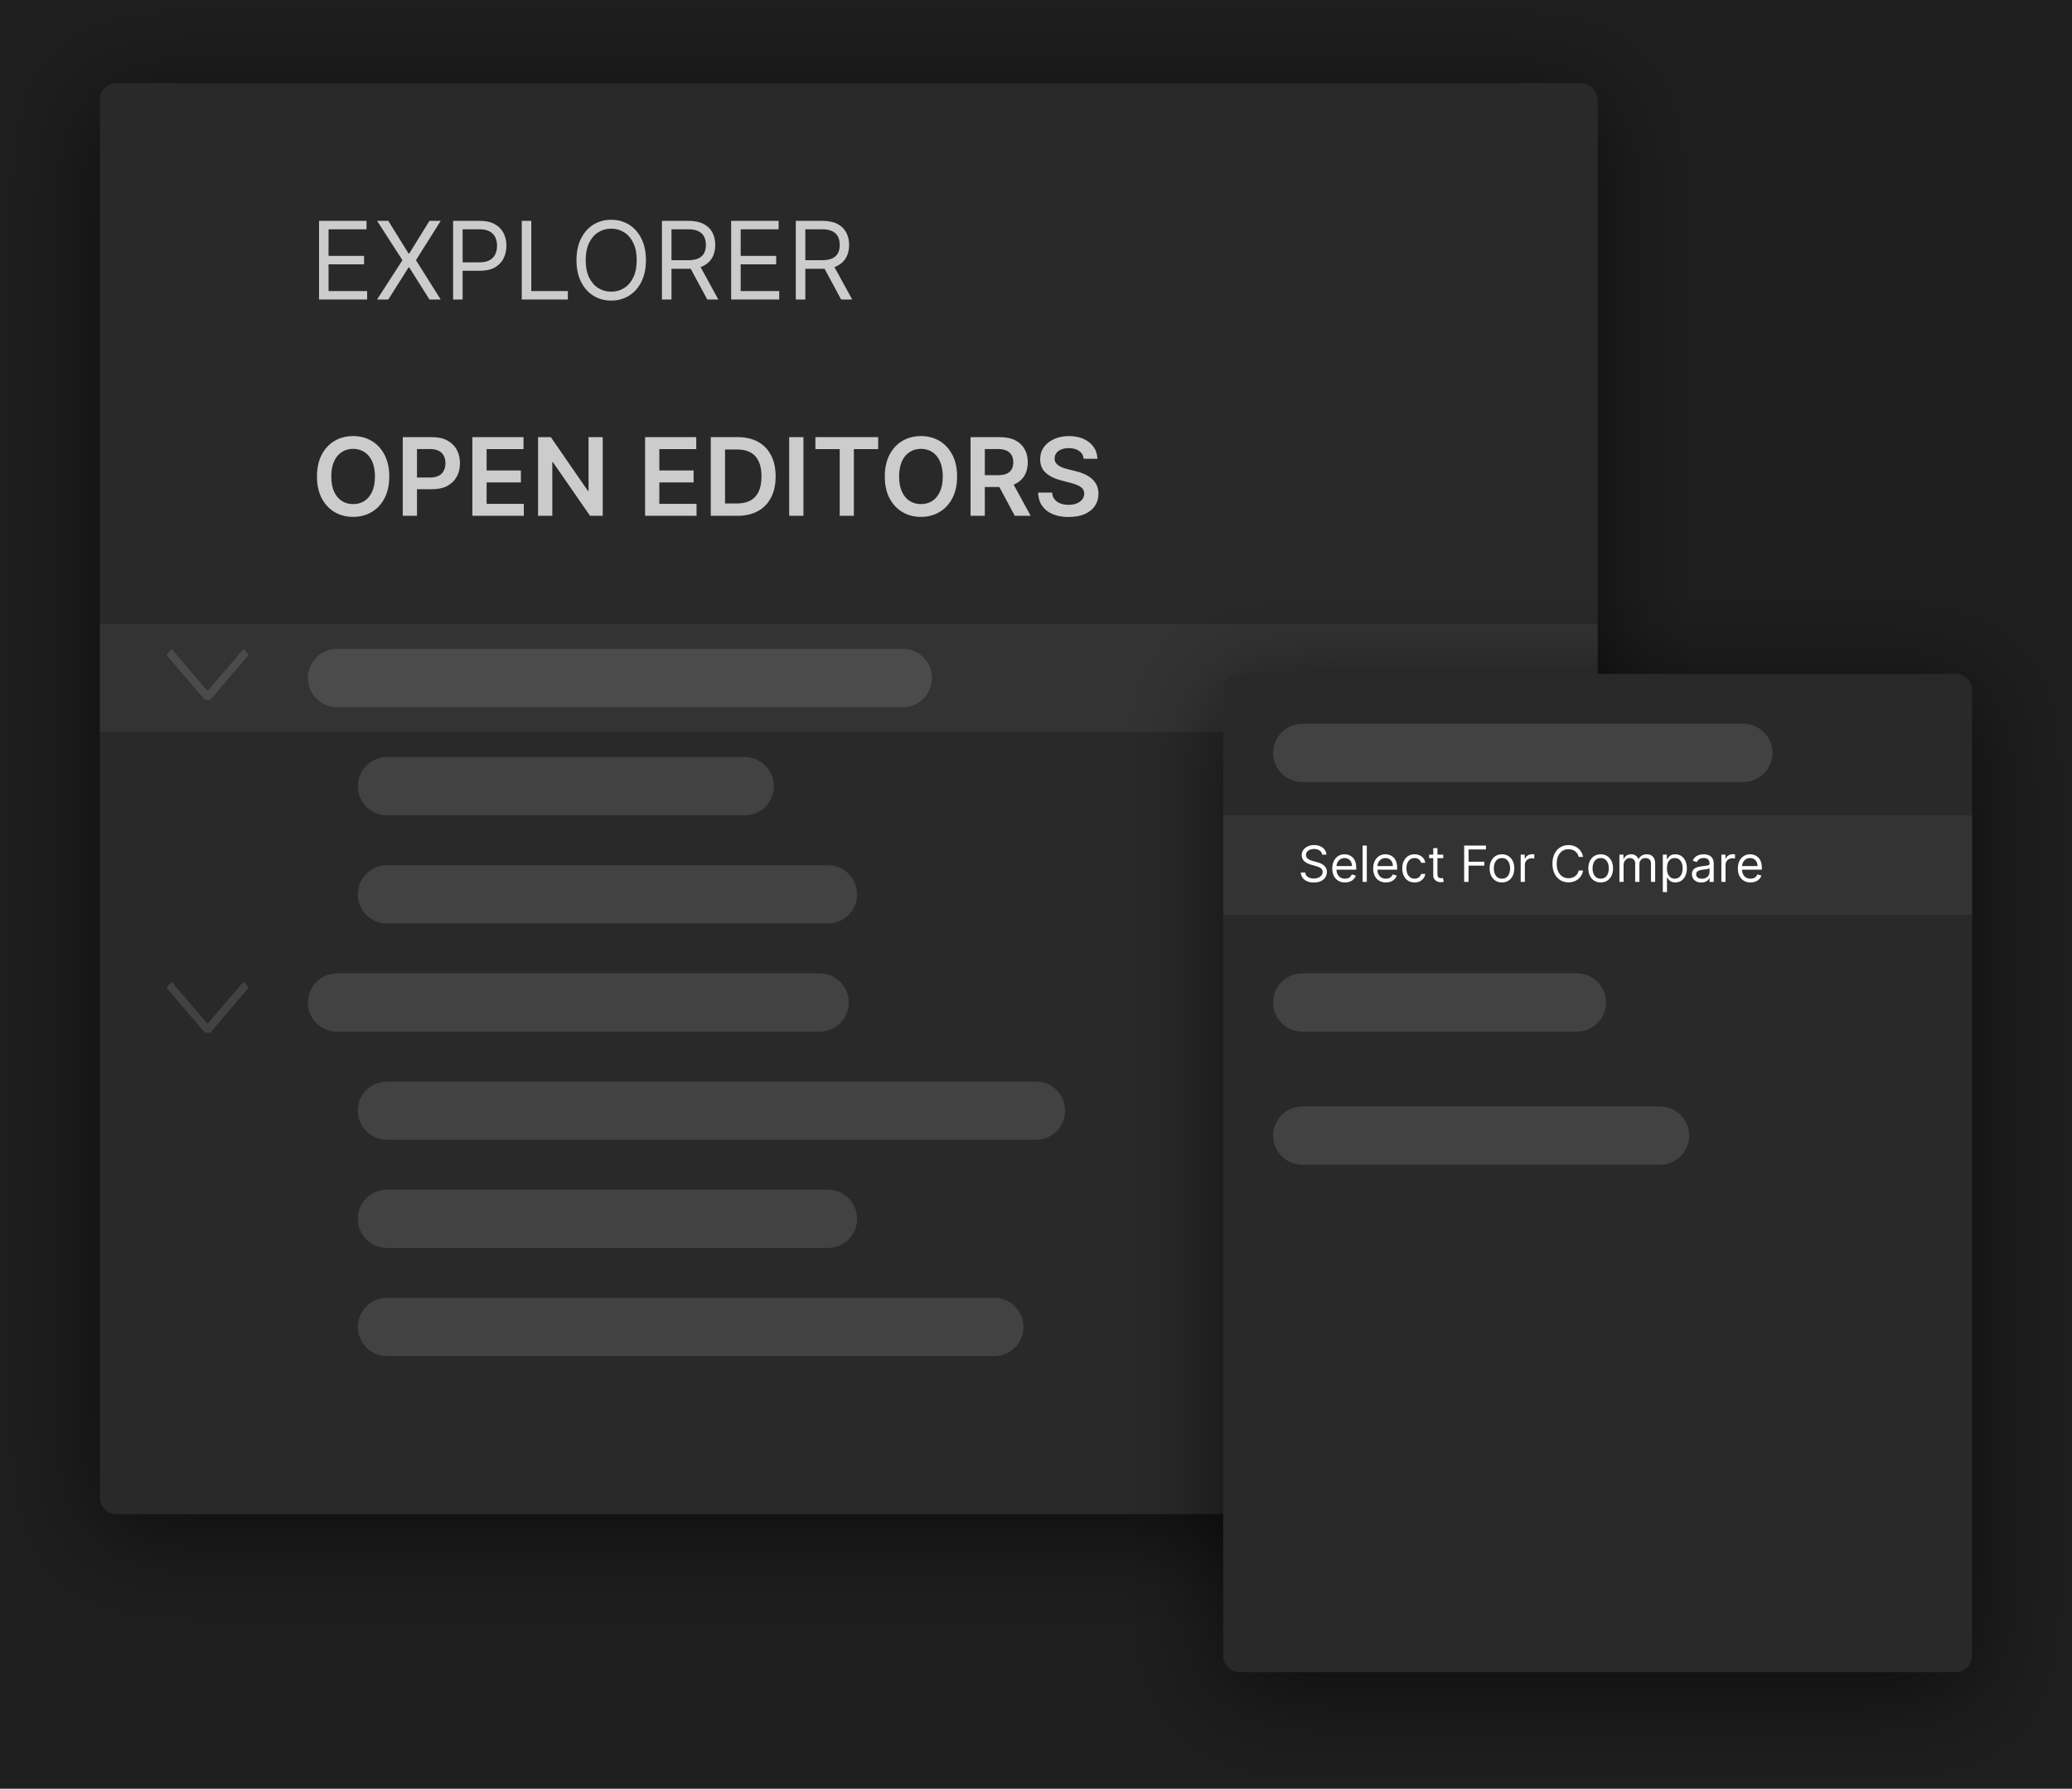
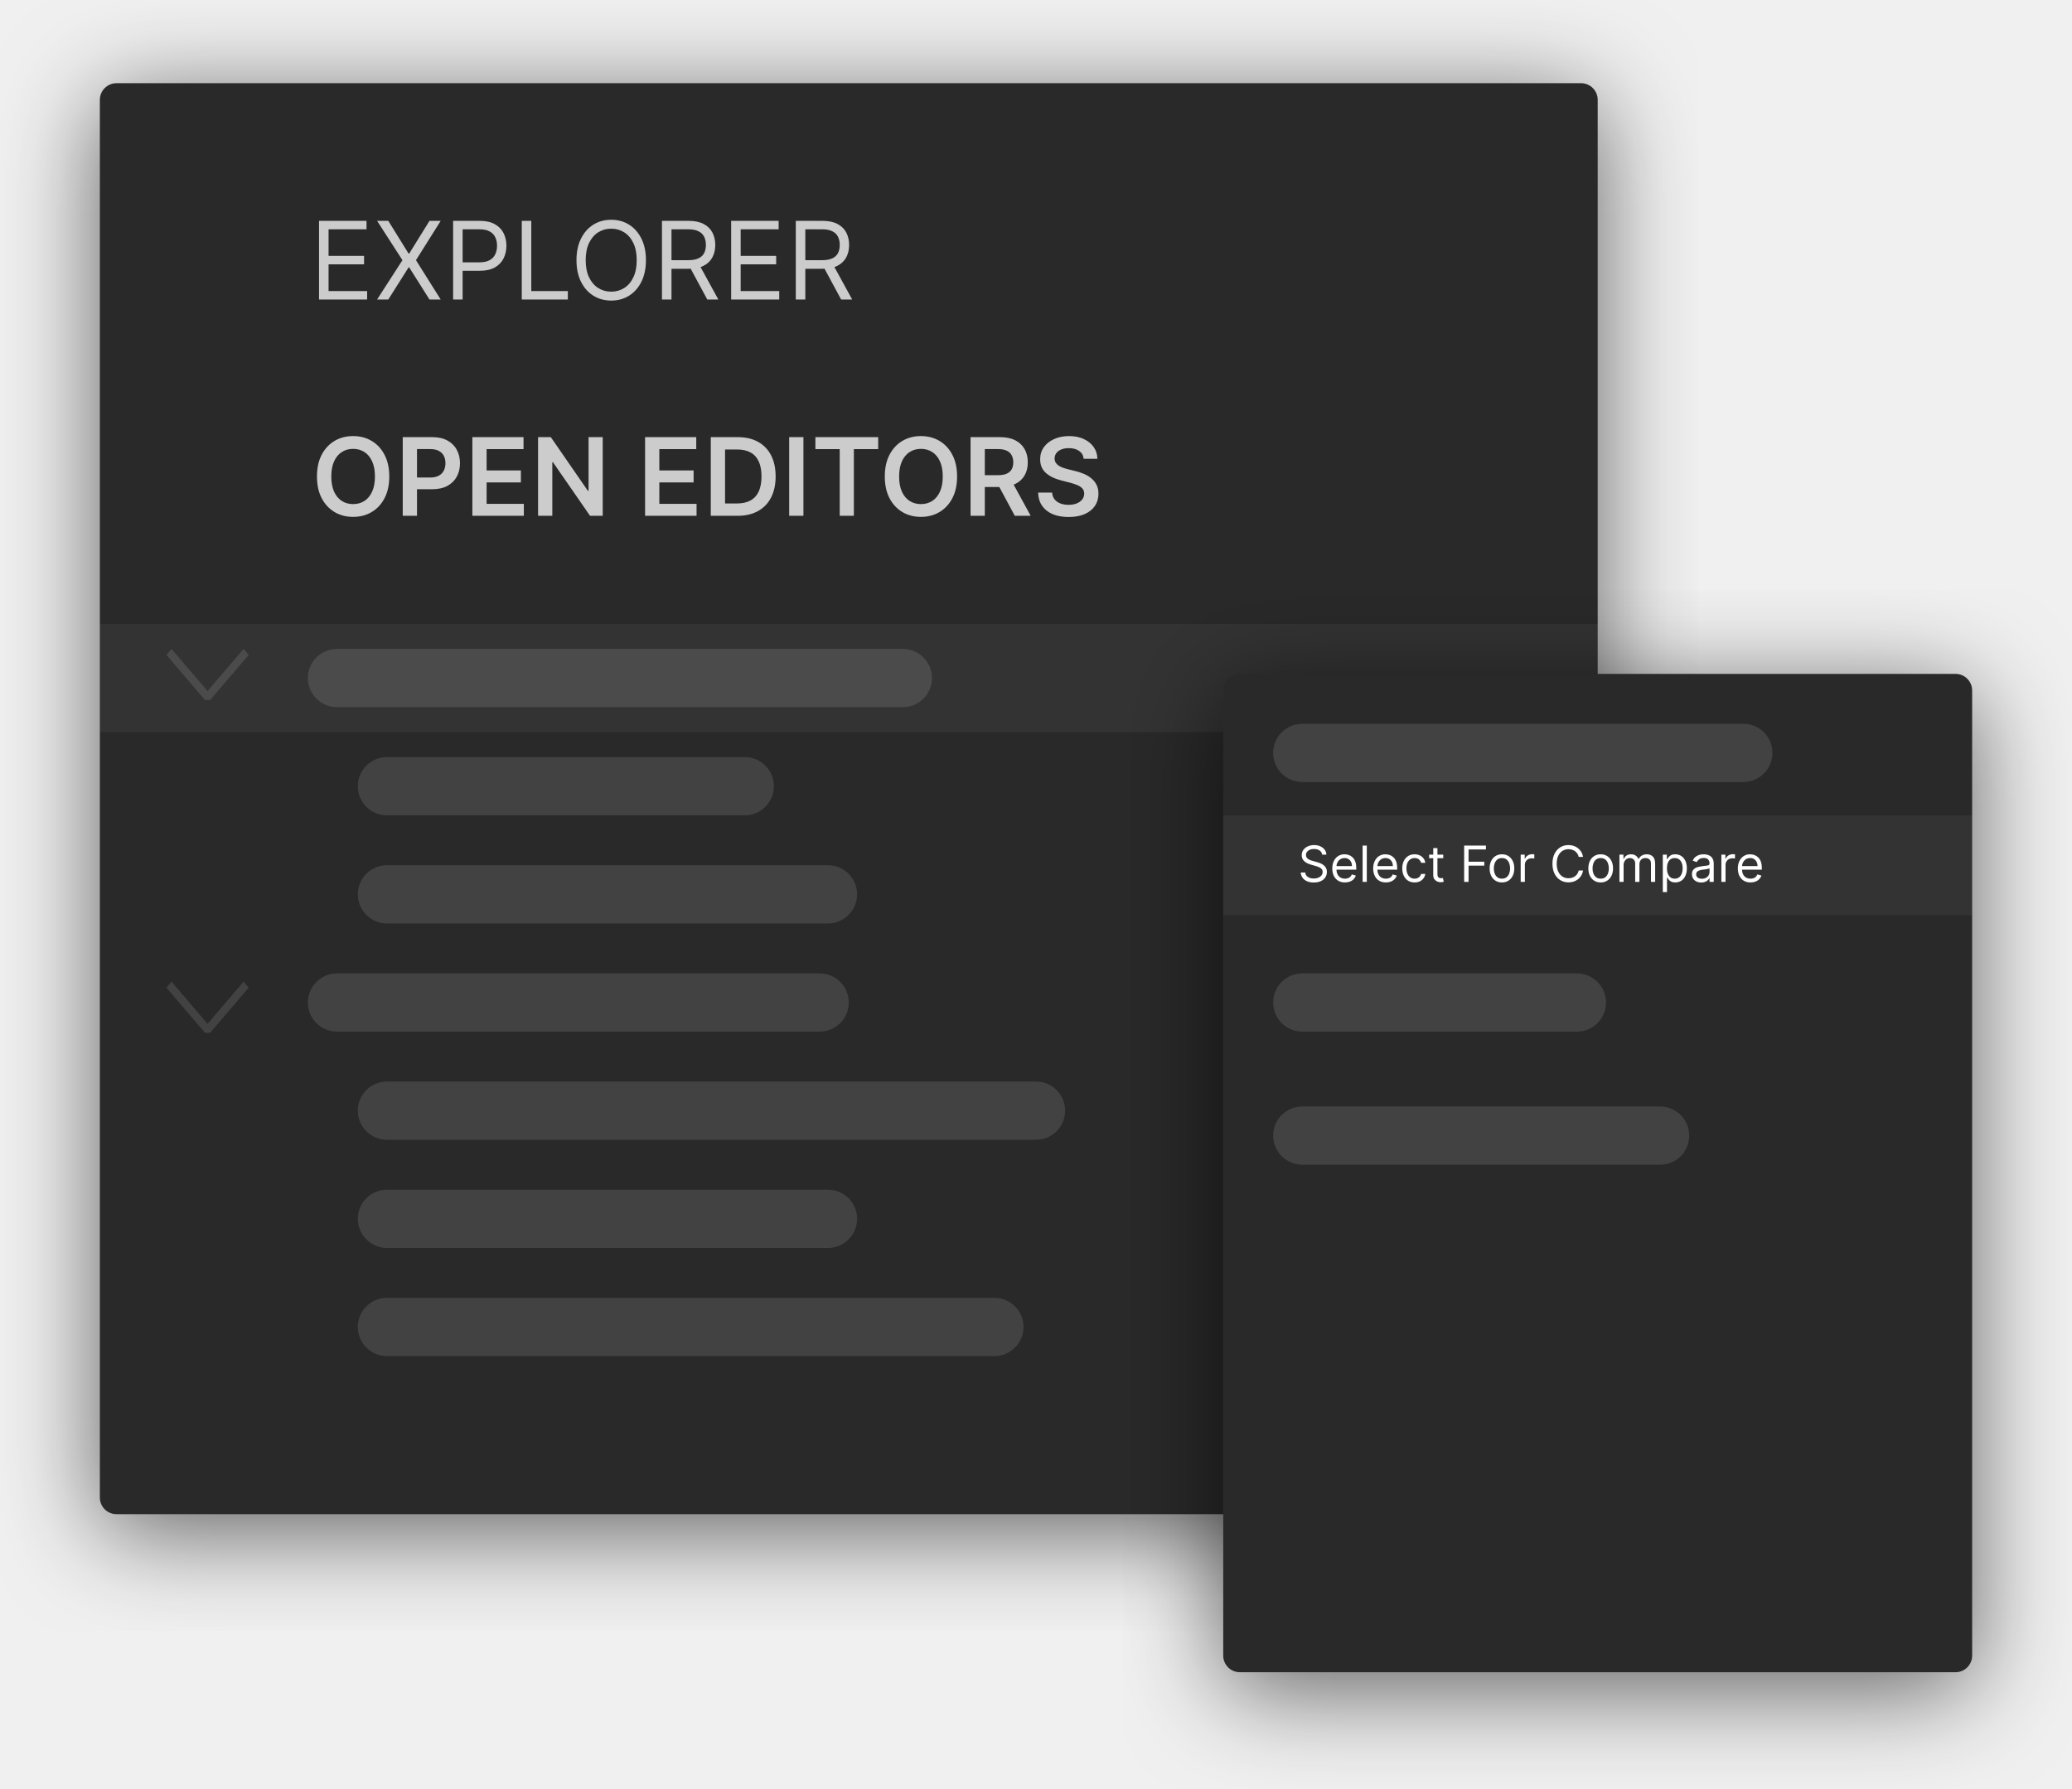
<svg xmlns="http://www.w3.org/2000/svg" width="249" height="215" viewBox="0 0 249 215" fill="none">
-   <rect width="249" height="215" fill="#1E1E1E" />
  <g filter="url(#filter0_d_0_1)">
    <rect x="12" y="10" width="180" height="172" rx="2" fill="#292929" />
    <rect x="43" y="156" width="80" height="7" rx="3.5" fill="white" fill-opacity="0.12" />
    <rect x="43" y="143" width="60" height="7" rx="3.5" fill="white" fill-opacity="0.12" />
    <rect x="43" y="130" width="85" height="7" rx="3.5" fill="white" fill-opacity="0.12" />
    <rect x="37" y="117" width="65" height="7" rx="3.5" fill="white" fill-opacity="0.12" />
    <path fill-rule="evenodd" clip-rule="evenodd" d="M24.943 123.064L29.271 118L29.887 118.718L25.249 124.143H24.635L20 118.718L20.615 118L24.943 123.064Z" fill="white" fill-opacity="0.12" />
    <rect x="43" y="104" width="60" height="7" rx="3.5" fill="white" fill-opacity="0.12" />
    <rect x="43" y="91" width="50" height="7" rx="3.5" fill="white" fill-opacity="0.12" />
    <rect x="37" y="78" width="75" height="7" rx="3.5" fill="white" fill-opacity="0.12" />
    <path fill-rule="evenodd" clip-rule="evenodd" d="M24.943 83.064L29.271 78L29.887 78.718L25.249 84.143H24.635L20 78.718L20.615 78L24.943 83.064Z" fill="white" fill-opacity="0.12" />
    <path d="M46.78 57.273C46.78 58.291 46.589 59.164 46.207 59.89C45.829 60.614 45.312 61.167 44.656 61.552C44.004 61.937 43.263 62.129 42.435 62.129C41.608 62.129 40.866 61.937 40.21 61.552C39.558 61.164 39.041 60.609 38.659 59.886C38.281 59.159 38.091 58.288 38.091 57.273C38.091 56.254 38.281 55.383 38.659 54.66C39.041 53.934 39.558 53.378 40.21 52.993C40.866 52.608 41.608 52.416 42.435 52.416C43.263 52.416 44.004 52.608 44.656 52.993C45.312 53.378 45.829 53.934 46.207 54.66C46.589 55.383 46.78 56.254 46.78 57.273ZM45.058 57.273C45.058 56.556 44.945 55.951 44.721 55.459C44.499 54.963 44.191 54.589 43.797 54.337C43.403 54.081 42.95 53.953 42.435 53.953C41.922 53.953 41.468 54.081 41.074 54.337C40.68 54.589 40.37 54.963 40.146 55.459C39.924 55.951 39.813 56.556 39.813 57.273C39.813 57.99 39.924 58.596 40.146 59.092C40.37 59.584 40.68 59.958 41.074 60.213C41.468 60.466 41.922 60.592 42.435 60.592C42.95 60.592 43.403 60.466 43.797 60.213C44.191 59.958 44.499 59.584 44.721 59.092C44.945 58.596 45.058 57.99 45.058 57.273ZM48.399 62V52.545H51.944C52.671 52.545 53.28 52.681 53.772 52.952C54.268 53.222 54.642 53.595 54.894 54.069C55.15 54.54 55.277 55.075 55.277 55.675C55.277 56.282 55.15 56.82 54.894 57.291C54.639 57.762 54.262 58.133 53.763 58.404C53.265 58.672 52.651 58.805 51.921 58.805H49.571V57.397H51.69C52.115 57.397 52.463 57.324 52.734 57.176C53.005 57.028 53.205 56.825 53.334 56.566C53.466 56.308 53.532 56.011 53.532 55.675C53.532 55.34 53.466 55.044 53.334 54.789C53.205 54.534 53.003 54.335 52.729 54.194C52.458 54.049 52.109 53.977 51.681 53.977H50.112V62H48.399ZM56.765 62V52.545H62.914V53.981H58.478V56.548H62.596V57.984H58.478V60.564H62.951V62H56.765ZM72.431 52.545V62H70.908L66.453 55.56H66.374V62H64.662V52.545H66.194L70.644 58.99H70.728V52.545H72.431ZM77.522 62V52.545H83.671V53.981H79.235V56.548H83.353V57.984H79.235V60.564H83.708V62H77.522ZM88.622 62H85.418V52.545H88.687C89.626 52.545 90.432 52.735 91.106 53.113C91.783 53.489 92.303 54.029 92.666 54.734C93.029 55.438 93.211 56.282 93.211 57.264C93.211 58.248 93.028 59.095 92.662 59.803C92.299 60.51 91.774 61.054 91.087 61.432C90.404 61.811 89.582 62 88.622 62ZM87.131 60.518H88.539C89.198 60.518 89.747 60.398 90.187 60.158C90.627 59.915 90.958 59.553 91.18 59.073C91.401 58.59 91.512 57.987 91.512 57.264C91.512 56.54 91.401 55.94 91.18 55.463C90.958 54.983 90.63 54.624 90.196 54.387C89.766 54.147 89.23 54.027 88.59 54.027H87.131V60.518ZM96.551 52.545V62H94.838V52.545H96.551ZM97.99 53.981V52.545H105.534V53.981H102.611V62H100.912V53.981H97.99ZM115.017 57.273C115.017 58.291 114.826 59.164 114.444 59.89C114.066 60.614 113.549 61.167 112.893 61.552C112.241 61.937 111.501 62.129 110.673 62.129C109.845 62.129 109.103 61.937 108.448 61.552C107.795 61.164 107.278 60.609 106.897 59.886C106.518 59.159 106.329 58.288 106.329 57.273C106.329 56.254 106.518 55.383 106.897 54.66C107.278 53.934 107.795 53.378 108.448 52.993C109.103 52.608 109.845 52.416 110.673 52.416C111.501 52.416 112.241 52.608 112.893 52.993C113.549 53.378 114.066 53.934 114.444 54.66C114.826 55.383 115.017 56.254 115.017 57.273ZM113.295 57.273C113.295 56.556 113.183 55.951 112.958 55.459C112.736 54.963 112.429 54.589 112.035 54.337C111.641 54.081 111.187 53.953 110.673 53.953C110.159 53.953 109.705 54.081 109.311 54.337C108.917 54.589 108.608 54.963 108.383 55.459C108.161 55.951 108.051 56.556 108.051 57.273C108.051 57.99 108.161 58.596 108.383 59.092C108.608 59.584 108.917 59.958 109.311 60.213C109.705 60.466 110.159 60.592 110.673 60.592C111.187 60.592 111.641 60.466 112.035 60.213C112.429 59.958 112.736 59.584 112.958 59.092C113.183 58.596 113.295 57.99 113.295 57.273ZM116.636 62V52.545H120.182C120.908 52.545 121.517 52.672 122.01 52.924C122.505 53.176 122.879 53.53 123.132 53.986C123.387 54.438 123.515 54.966 123.515 55.569C123.515 56.175 123.385 56.702 123.127 57.148C122.871 57.591 122.494 57.934 121.996 58.178C121.497 58.418 120.885 58.538 120.159 58.538H117.633V57.116H119.928C120.352 57.116 120.7 57.057 120.971 56.94C121.242 56.82 121.442 56.646 121.571 56.419C121.703 56.188 121.77 55.905 121.77 55.569C121.77 55.234 121.703 54.948 121.571 54.711C121.439 54.471 121.237 54.289 120.966 54.166C120.696 54.04 120.346 53.977 119.918 53.977H118.349V62H116.636ZM121.52 57.716L123.861 62H121.95L119.651 57.716H121.52ZM130.229 55.145C130.186 54.741 130.005 54.427 129.685 54.203C129.368 53.978 128.955 53.866 128.447 53.866C128.09 53.866 127.784 53.92 127.529 54.027C127.273 54.135 127.078 54.281 126.942 54.466C126.807 54.651 126.738 54.861 126.735 55.098C126.735 55.295 126.779 55.466 126.869 55.611C126.961 55.755 127.086 55.879 127.242 55.98C127.399 56.079 127.573 56.162 127.764 56.229C127.955 56.297 128.147 56.354 128.341 56.4L129.228 56.622C129.585 56.705 129.928 56.817 130.257 56.959C130.589 57.1 130.886 57.279 131.148 57.494C131.413 57.71 131.622 57.97 131.776 58.275C131.93 58.579 132.007 58.936 132.007 59.346C132.007 59.9 131.865 60.387 131.582 60.809C131.299 61.227 130.89 61.555 130.354 61.792C129.822 62.026 129.177 62.143 128.42 62.143C127.684 62.143 127.046 62.029 126.504 61.801C125.965 61.574 125.544 61.241 125.239 60.804C124.937 60.367 124.774 59.835 124.75 59.207H126.435C126.459 59.536 126.561 59.81 126.739 60.029C126.918 60.247 127.15 60.41 127.436 60.518C127.726 60.626 128.049 60.68 128.406 60.68C128.778 60.68 129.104 60.624 129.385 60.514C129.668 60.4 129.889 60.243 130.049 60.043C130.209 59.84 130.291 59.602 130.294 59.332C130.291 59.086 130.219 58.882 130.077 58.722C129.935 58.559 129.737 58.424 129.481 58.316C129.229 58.205 128.934 58.107 128.595 58.021L127.519 57.744C126.741 57.544 126.125 57.24 125.673 56.834C125.224 56.425 124.999 55.882 124.999 55.205C124.999 54.648 125.15 54.16 125.451 53.741C125.756 53.323 126.17 52.998 126.693 52.767C127.216 52.533 127.809 52.416 128.47 52.416C129.141 52.416 129.729 52.533 130.234 52.767C130.742 52.998 131.14 53.319 131.43 53.732C131.719 54.141 131.868 54.612 131.877 55.145H130.229Z" fill="#CCCCCC" />
    <path d="M38.34 36V26.546H44.046V27.561H39.485V30.756H43.751V31.771H39.485V34.984H44.12V36H38.34ZM46.664 26.546L49.101 30.479H49.175L51.613 26.546H52.961L49.988 31.273L52.961 36H51.613L49.175 32.141H49.101L46.664 36H45.316L48.363 31.273L45.316 26.546H46.664ZM54.451 36V26.546H57.645C58.387 26.546 58.993 26.679 59.464 26.947C59.938 27.212 60.289 27.57 60.517 28.023C60.744 28.475 60.858 28.98 60.858 29.537C60.858 30.094 60.744 30.6 60.517 31.056C60.292 31.511 59.944 31.874 59.473 32.145C59.002 32.413 58.399 32.547 57.664 32.547H55.374V31.531H57.627C58.135 31.531 58.542 31.444 58.85 31.268C59.158 31.093 59.381 30.856 59.519 30.557C59.661 30.256 59.732 29.916 59.732 29.537C59.732 29.158 59.661 28.82 59.519 28.521C59.381 28.223 59.156 27.989 58.845 27.82C58.535 27.647 58.122 27.561 57.608 27.561H55.595V36H54.451ZM62.703 36V26.546H63.847V34.984H68.242V36H62.703ZM77.624 31.273C77.624 32.27 77.444 33.132 77.084 33.858C76.724 34.584 76.23 35.144 75.602 35.538C74.974 35.932 74.257 36.129 73.451 36.129C72.644 36.129 71.927 35.932 71.299 35.538C70.672 35.144 70.178 34.584 69.818 33.858C69.458 33.132 69.278 32.27 69.278 31.273C69.278 30.276 69.458 29.414 69.818 28.688C70.178 27.961 70.672 27.401 71.299 27.007C71.927 26.613 72.644 26.416 73.451 26.416C74.257 26.416 74.974 26.613 75.602 27.007C76.23 27.401 76.724 27.961 77.084 28.688C77.444 29.414 77.624 30.276 77.624 31.273ZM76.516 31.273C76.516 30.454 76.379 29.763 76.105 29.2C75.835 28.637 75.467 28.21 75.002 27.921C74.54 27.632 74.023 27.487 73.451 27.487C72.878 27.487 72.36 27.632 71.895 27.921C71.433 28.21 71.066 28.637 70.792 29.2C70.521 29.763 70.385 30.454 70.385 31.273C70.385 32.091 70.521 32.782 70.792 33.346C71.066 33.909 71.433 34.335 71.895 34.624C72.36 34.914 72.878 35.058 73.451 35.058C74.023 35.058 74.54 34.914 75.002 34.624C75.467 34.335 75.835 33.909 76.105 33.346C76.379 32.782 76.516 32.091 76.516 31.273ZM79.549 36V26.546H82.744C83.482 26.546 84.089 26.672 84.563 26.924C85.037 27.173 85.388 27.517 85.615 27.953C85.843 28.39 85.957 28.887 85.957 29.445C85.957 30.002 85.843 30.496 85.615 30.927C85.388 31.357 85.038 31.696 84.567 31.942C84.096 32.185 83.495 32.307 82.762 32.307H80.177V31.273H82.725C83.23 31.273 83.636 31.199 83.944 31.051C84.255 30.903 84.48 30.694 84.618 30.423C84.76 30.149 84.83 29.823 84.83 29.445C84.83 29.066 84.76 28.735 84.618 28.452C84.477 28.169 84.25 27.95 83.939 27.797C83.629 27.64 83.218 27.561 82.707 27.561H80.694V36H79.549ZM83.999 31.753L86.326 36H84.997L82.707 31.753H83.999ZM87.865 36V26.546H93.571V27.561H89.01V30.756H93.275V31.771H89.01V34.984H93.644V36H87.865ZM95.634 36V26.546H98.829C99.567 26.546 100.174 26.672 100.648 26.924C101.122 27.173 101.472 27.517 101.7 27.953C101.928 28.39 102.042 28.887 102.042 29.445C102.042 30.002 101.928 30.496 101.7 30.927C101.472 31.357 101.123 31.696 100.652 31.942C100.181 32.185 99.58 32.307 98.847 32.307H96.262V31.273H98.81C99.315 31.273 99.721 31.199 100.029 31.051C100.34 30.903 100.565 30.694 100.703 30.423C100.845 30.149 100.915 29.823 100.915 29.445C100.915 29.066 100.845 28.735 100.703 28.452C100.561 28.169 100.335 27.95 100.024 27.797C99.714 27.64 99.303 27.561 98.792 27.561H96.779V36H95.634ZM100.084 31.753L102.411 36H101.082L98.792 31.753H100.084Z" fill="#CCCCCC" />
    <rect x="12" y="75" width="180" height="13" fill="white" fill-opacity="0.05" />
  </g>
  <g filter="url(#filter1_d_0_1)">
    <rect x="147" y="81" width="90" height="120" rx="2" fill="#292929" />
    <rect x="153" y="133" width="50" height="7" rx="3.5" fill="white" fill-opacity="0.12" />
    <rect x="153" y="117" width="40" height="7" rx="3.5" fill="white" fill-opacity="0.12" />
    <path d="M158.886 102.727C158.861 102.511 158.757 102.344 158.575 102.224C158.394 102.105 158.171 102.045 157.906 102.045C157.713 102.045 157.544 102.077 157.399 102.139C157.256 102.202 157.144 102.288 157.063 102.397C156.983 102.506 156.943 102.631 156.943 102.77C156.943 102.886 156.971 102.987 157.026 103.07C157.083 103.153 157.156 103.222 157.244 103.277C157.332 103.331 157.424 103.376 157.521 103.411C157.617 103.445 157.706 103.473 157.787 103.494L158.23 103.614C158.344 103.643 158.47 103.685 158.609 103.737C158.75 103.79 158.884 103.862 159.012 103.952C159.141 104.042 159.248 104.157 159.332 104.298C159.416 104.438 159.457 104.611 159.457 104.815C159.457 105.051 159.396 105.264 159.272 105.455C159.15 105.645 158.971 105.796 158.735 105.908C158.501 106.021 158.216 106.077 157.881 106.077C157.568 106.077 157.298 106.026 157.069 105.925C156.842 105.825 156.663 105.684 156.532 105.504C156.403 105.323 156.33 105.114 156.313 104.875H156.858C156.872 105.04 156.928 105.176 157.024 105.284C157.122 105.391 157.246 105.47 157.395 105.523C157.546 105.574 157.707 105.599 157.881 105.599C158.082 105.599 158.264 105.567 158.424 105.501C158.585 105.435 158.712 105.342 158.805 105.224C158.899 105.105 158.946 104.966 158.946 104.807C158.946 104.662 158.906 104.544 158.825 104.453C158.744 104.362 158.637 104.288 158.505 104.232C158.373 104.175 158.23 104.125 158.077 104.082L157.54 103.929C157.199 103.831 156.929 103.691 156.73 103.509C156.531 103.327 156.432 103.089 156.432 102.795C156.432 102.551 156.498 102.338 156.63 102.156C156.764 101.973 156.943 101.831 157.167 101.73C157.393 101.628 157.645 101.577 157.923 101.577C158.205 101.577 158.455 101.627 158.673 101.728C158.892 101.827 159.065 101.964 159.193 102.137C159.323 102.31 159.391 102.507 159.398 102.727H158.886ZM161.63 106.068C161.315 106.068 161.043 105.999 160.814 105.859C160.587 105.719 160.411 105.523 160.288 105.271C160.166 105.018 160.105 104.724 160.105 104.389C160.105 104.054 160.166 103.759 160.288 103.503C160.411 103.246 160.583 103.045 160.804 102.902C161.025 102.757 161.284 102.685 161.579 102.685C161.75 102.685 161.918 102.713 162.084 102.77C162.25 102.827 162.402 102.919 162.538 103.047C162.674 103.173 162.783 103.341 162.864 103.55C162.945 103.759 162.985 104.016 162.985 104.321V104.534H160.463V104.099H162.474C162.474 103.915 162.437 103.75 162.363 103.605C162.291 103.46 162.187 103.346 162.052 103.262C161.919 103.178 161.761 103.136 161.579 103.136C161.379 103.136 161.206 103.186 161.059 103.286C160.914 103.384 160.803 103.511 160.725 103.669C160.647 103.827 160.608 103.996 160.608 104.176V104.466C160.608 104.713 160.65 104.923 160.735 105.094C160.822 105.265 160.942 105.395 161.095 105.484C161.249 105.572 161.427 105.616 161.63 105.616C161.762 105.616 161.882 105.598 161.988 105.561C162.096 105.523 162.189 105.466 162.267 105.391C162.345 105.314 162.406 105.219 162.448 105.105L162.934 105.241C162.883 105.406 162.797 105.551 162.676 105.676C162.556 105.8 162.407 105.896 162.229 105.966C162.051 106.034 161.852 106.068 161.63 106.068ZM164.253 101.636V106H163.75V101.636H164.253ZM166.546 106.068C166.231 106.068 165.959 105.999 165.73 105.859C165.503 105.719 165.328 105.523 165.204 105.271C165.082 105.018 165.021 104.724 165.021 104.389C165.021 104.054 165.082 103.759 165.204 103.503C165.328 103.246 165.499 103.045 165.72 102.902C165.941 102.757 166.2 102.685 166.495 102.685C166.666 102.685 166.834 102.713 167 102.77C167.166 102.827 167.318 102.919 167.454 103.047C167.59 103.173 167.699 103.341 167.78 103.55C167.861 103.759 167.901 104.016 167.901 104.321V104.534H165.379V104.099H167.39C167.39 103.915 167.353 103.75 167.279 103.605C167.207 103.46 167.103 103.346 166.968 103.262C166.835 103.178 166.677 103.136 166.495 103.136C166.295 103.136 166.122 103.186 165.975 103.286C165.83 103.384 165.719 103.511 165.641 103.669C165.563 103.827 165.524 103.996 165.524 104.176V104.466C165.524 104.713 165.566 104.923 165.651 105.094C165.738 105.265 165.858 105.395 166.011 105.484C166.165 105.572 166.343 105.616 166.546 105.616C166.678 105.616 166.798 105.598 166.904 105.561C167.012 105.523 167.105 105.466 167.183 105.391C167.261 105.314 167.322 105.219 167.364 105.105L167.85 105.241C167.799 105.406 167.713 105.551 167.592 105.676C167.472 105.8 167.323 105.896 167.145 105.966C166.967 106.034 166.768 106.068 166.546 106.068ZM169.996 106.068C169.689 106.068 169.425 105.996 169.203 105.851C168.982 105.706 168.811 105.506 168.692 105.252C168.573 104.998 168.513 104.707 168.513 104.381C168.513 104.048 168.574 103.755 168.696 103.501C168.82 103.245 168.992 103.045 169.212 102.902C169.433 102.757 169.692 102.685 169.987 102.685C170.217 102.685 170.425 102.727 170.609 102.812C170.794 102.898 170.945 103.017 171.063 103.17C171.181 103.324 171.254 103.503 171.283 103.707H170.78C170.742 103.558 170.656 103.426 170.524 103.311C170.394 103.195 170.217 103.136 169.996 103.136C169.8 103.136 169.628 103.187 169.48 103.29C169.334 103.391 169.22 103.533 169.137 103.718C169.056 103.901 169.016 104.116 169.016 104.364C169.016 104.616 169.055 104.837 169.135 105.024C169.216 105.212 169.33 105.357 169.476 105.461C169.624 105.565 169.797 105.616 169.996 105.616C170.127 105.616 170.245 105.594 170.352 105.548C170.458 105.503 170.548 105.438 170.622 105.352C170.696 105.267 170.749 105.165 170.78 105.045H171.283C171.254 105.239 171.184 105.413 171.072 105.567C170.961 105.721 170.814 105.843 170.631 105.934C170.449 106.023 170.237 106.068 169.996 106.068ZM173.441 102.727V103.153H171.745V102.727H173.441ZM172.239 101.943H172.742V105.062C172.742 105.205 172.763 105.311 172.804 105.382C172.847 105.452 172.901 105.499 172.966 105.523C173.033 105.545 173.103 105.557 173.177 105.557C173.232 105.557 173.278 105.554 173.313 105.548C173.349 105.541 173.377 105.536 173.399 105.531L173.501 105.983C173.467 105.996 173.419 106.009 173.358 106.021C173.297 106.036 173.22 106.043 173.126 106.043C172.984 106.043 172.845 106.012 172.708 105.951C172.573 105.89 172.461 105.797 172.372 105.672C172.283 105.547 172.239 105.389 172.239 105.199V101.943ZM175.953 106V101.636H178.57V102.105H176.482V103.58H178.374V104.048H176.482V106H175.953ZM180.496 106.068C180.2 106.068 179.941 105.998 179.718 105.857C179.497 105.717 179.323 105.52 179.198 105.267C179.075 105.014 179.013 104.719 179.013 104.381C179.013 104.04 179.075 103.742 179.198 103.488C179.323 103.234 179.497 103.036 179.718 102.896C179.941 102.755 180.2 102.685 180.496 102.685C180.791 102.685 181.05 102.755 181.271 102.896C181.494 103.036 181.668 103.234 181.791 103.488C181.916 103.742 181.979 104.04 181.979 104.381C181.979 104.719 181.916 105.014 181.791 105.267C181.668 105.52 181.494 105.717 181.271 105.857C181.05 105.998 180.791 106.068 180.496 106.068ZM180.496 105.616C180.72 105.616 180.905 105.559 181.05 105.444C181.195 105.329 181.302 105.178 181.372 104.99C181.441 104.803 181.476 104.599 181.476 104.381C181.476 104.162 181.441 103.958 181.372 103.769C181.302 103.58 181.195 103.428 181.05 103.311C180.905 103.195 180.72 103.136 180.496 103.136C180.271 103.136 180.087 103.195 179.942 103.311C179.797 103.428 179.69 103.58 179.62 103.769C179.551 103.958 179.516 104.162 179.516 104.381C179.516 104.599 179.551 104.803 179.62 104.99C179.69 105.178 179.797 105.329 179.942 105.444C180.087 105.559 180.271 105.616 180.496 105.616ZM182.746 106V102.727H183.232V103.222H183.266C183.326 103.06 183.434 102.928 183.59 102.827C183.746 102.727 183.922 102.676 184.119 102.676C184.155 102.676 184.202 102.677 184.257 102.678C184.312 102.68 184.354 102.682 184.383 102.685V103.196C184.366 103.192 184.327 103.185 184.266 103.177C184.206 103.167 184.143 103.162 184.076 103.162C183.917 103.162 183.775 103.195 183.65 103.262C183.526 103.327 183.428 103.418 183.356 103.535C183.285 103.65 183.249 103.781 183.249 103.929V106H182.746ZM190.246 103H189.717C189.686 102.848 189.631 102.714 189.553 102.599C189.477 102.484 189.383 102.388 189.272 102.31C189.163 102.23 189.041 102.17 188.908 102.131C188.774 102.091 188.635 102.071 188.49 102.071C188.226 102.071 187.987 102.138 187.772 102.271C187.559 102.405 187.389 102.602 187.263 102.862C187.138 103.121 187.075 103.44 187.075 103.818C187.075 104.196 187.138 104.515 187.263 104.775C187.389 105.035 187.559 105.232 187.772 105.365C187.987 105.499 188.226 105.565 188.49 105.565C188.635 105.565 188.774 105.545 188.908 105.506C189.041 105.466 189.163 105.407 189.272 105.329C189.383 105.249 189.477 105.152 189.553 105.037C189.631 104.92 189.686 104.787 189.717 104.636H190.246C190.206 104.859 190.134 105.059 190.028 105.235C189.923 105.411 189.793 105.561 189.636 105.685C189.48 105.807 189.305 105.9 189.11 105.964C188.917 106.028 188.71 106.06 188.49 106.06C188.118 106.06 187.787 105.969 187.497 105.787C187.207 105.605 186.979 105.347 186.813 105.011C186.647 104.676 186.564 104.278 186.564 103.818C186.564 103.358 186.647 102.96 186.813 102.625C186.979 102.29 187.207 102.031 187.497 101.849C187.787 101.668 188.118 101.577 188.49 101.577C188.71 101.577 188.917 101.609 189.11 101.673C189.305 101.737 189.48 101.83 189.636 101.954C189.793 102.076 189.923 102.225 190.028 102.401C190.134 102.576 190.206 102.776 190.246 103ZM192.361 106.068C192.066 106.068 191.806 105.998 191.583 105.857C191.362 105.717 191.188 105.52 191.063 105.267C190.94 105.014 190.878 104.719 190.878 104.381C190.878 104.04 190.94 103.742 191.063 103.488C191.188 103.234 191.362 103.036 191.583 102.896C191.806 102.755 192.066 102.685 192.361 102.685C192.657 102.685 192.915 102.755 193.137 102.896C193.36 103.036 193.533 103.234 193.657 103.488C193.782 103.742 193.844 104.04 193.844 104.381C193.844 104.719 193.782 105.014 193.657 105.267C193.533 105.52 193.36 105.717 193.137 105.857C192.915 105.998 192.657 106.068 192.361 106.068ZM192.361 105.616C192.585 105.616 192.77 105.559 192.915 105.444C193.06 105.329 193.167 105.178 193.237 104.99C193.306 104.803 193.341 104.599 193.341 104.381C193.341 104.162 193.306 103.958 193.237 103.769C193.167 103.58 193.06 103.428 192.915 103.311C192.77 103.195 192.585 103.136 192.361 103.136C192.137 103.136 191.952 103.195 191.807 103.311C191.662 103.428 191.555 103.58 191.485 103.769C191.416 103.958 191.381 104.162 191.381 104.381C191.381 104.599 191.416 104.803 191.485 104.99C191.555 105.178 191.662 105.329 191.807 105.444C191.952 105.559 192.137 105.616 192.361 105.616ZM194.612 106V102.727H195.097V103.239H195.14C195.208 103.064 195.318 102.928 195.47 102.832C195.622 102.734 195.805 102.685 196.018 102.685C196.234 102.685 196.413 102.734 196.557 102.832C196.702 102.928 196.815 103.064 196.896 103.239H196.93C197.014 103.07 197.139 102.935 197.307 102.836C197.475 102.735 197.676 102.685 197.91 102.685C198.203 102.685 198.442 102.776 198.628 102.96C198.814 103.141 198.907 103.425 198.907 103.81V106H198.404V103.81C198.404 103.568 198.338 103.396 198.206 103.292C198.074 103.188 197.918 103.136 197.739 103.136C197.509 103.136 197.331 103.206 197.205 103.345C197.078 103.483 197.015 103.658 197.015 103.869V106H196.504V103.759C196.504 103.572 196.443 103.423 196.323 103.309C196.202 103.194 196.046 103.136 195.856 103.136C195.725 103.136 195.603 103.171 195.489 103.241C195.377 103.31 195.286 103.407 195.217 103.531C195.149 103.653 195.114 103.794 195.114 103.955V106H194.612ZM199.826 107.227V102.727H200.312V103.247H200.372C200.409 103.19 200.46 103.118 200.525 103.03C200.592 102.94 200.687 102.861 200.811 102.791C200.936 102.72 201.105 102.685 201.318 102.685C201.593 102.685 201.836 102.754 202.047 102.891C202.257 103.029 202.421 103.224 202.539 103.477C202.657 103.73 202.716 104.028 202.716 104.372C202.716 104.719 202.657 105.019 202.539 105.273C202.421 105.526 202.258 105.722 202.049 105.862C201.84 105.999 201.599 106.068 201.326 106.068C201.116 106.068 200.948 106.033 200.821 105.964C200.695 105.893 200.598 105.812 200.53 105.723C200.461 105.632 200.409 105.557 200.372 105.497H200.329V107.227H199.826ZM200.321 104.364C200.321 104.611 200.357 104.829 200.429 105.018C200.502 105.205 200.608 105.352 200.747 105.459C200.886 105.564 201.057 105.616 201.258 105.616C201.468 105.616 201.644 105.561 201.785 105.45C201.927 105.338 202.033 105.187 202.104 104.999C202.177 104.808 202.213 104.597 202.213 104.364C202.213 104.134 202.177 103.926 202.106 103.741C202.037 103.555 201.931 103.408 201.789 103.3C201.648 103.191 201.471 103.136 201.258 103.136C201.054 103.136 200.882 103.188 200.743 103.292C200.603 103.394 200.498 103.538 200.427 103.722C200.356 103.906 200.321 104.119 200.321 104.364ZM204.446 106.077C204.238 106.077 204.05 106.038 203.881 105.96C203.712 105.88 203.578 105.766 203.478 105.616C203.379 105.466 203.329 105.284 203.329 105.071C203.329 104.884 203.366 104.732 203.44 104.615C203.514 104.497 203.613 104.405 203.736 104.338C203.86 104.271 203.996 104.222 204.145 104.189C204.296 104.155 204.447 104.128 204.599 104.108C204.798 104.082 204.959 104.063 205.083 104.05C205.208 104.036 205.299 104.013 205.356 103.98C205.414 103.947 205.443 103.891 205.443 103.81V103.793C205.443 103.582 205.385 103.419 205.27 103.303C205.157 103.186 204.984 103.128 204.753 103.128C204.513 103.128 204.324 103.18 204.188 103.286C204.052 103.391 203.956 103.503 203.9 103.622L203.423 103.452C203.508 103.253 203.622 103.098 203.764 102.987C203.907 102.875 204.064 102.797 204.233 102.753C204.403 102.707 204.571 102.685 204.736 102.685C204.841 102.685 204.961 102.697 205.098 102.723C205.236 102.747 205.368 102.798 205.496 102.874C205.625 102.951 205.733 103.067 205.818 103.222C205.903 103.376 205.946 103.584 205.946 103.844V106H205.443V105.557H205.417C205.383 105.628 205.326 105.704 205.247 105.785C205.167 105.866 205.062 105.935 204.929 105.991C204.797 106.048 204.636 106.077 204.446 106.077ZM204.522 105.625C204.721 105.625 204.889 105.586 205.025 105.508C205.163 105.43 205.267 105.329 205.336 105.205C205.407 105.082 205.443 104.952 205.443 104.815V104.355C205.422 104.381 205.375 104.404 205.302 104.425C205.231 104.445 205.149 104.463 205.055 104.479C204.963 104.493 204.873 104.506 204.785 104.517C204.698 104.527 204.628 104.536 204.574 104.543C204.443 104.56 204.321 104.587 204.207 104.626C204.095 104.663 204.004 104.719 203.934 104.794C203.866 104.868 203.832 104.969 203.832 105.097C203.832 105.271 203.897 105.403 204.026 105.493C204.157 105.581 204.322 105.625 204.522 105.625ZM206.864 106V102.727H207.349V103.222H207.383C207.443 103.06 207.551 102.928 207.707 102.827C207.864 102.727 208.04 102.676 208.236 102.676C208.273 102.676 208.319 102.677 208.374 102.678C208.43 102.68 208.472 102.682 208.5 102.685V103.196C208.483 103.192 208.444 103.185 208.383 103.177C208.323 103.167 208.26 103.162 208.193 103.162C208.034 103.162 207.892 103.195 207.767 103.262C207.643 103.327 207.545 103.418 207.473 103.535C207.402 103.65 207.366 103.781 207.366 103.929V106H206.864ZM210.369 106.068C210.053 106.068 209.781 105.999 209.552 105.859C209.325 105.719 209.15 105.523 209.026 105.271C208.904 105.018 208.843 104.724 208.843 104.389C208.843 104.054 208.904 103.759 209.026 103.503C209.15 103.246 209.322 103.045 209.542 102.902C209.763 102.757 210.022 102.685 210.317 102.685C210.488 102.685 210.656 102.713 210.822 102.77C210.989 102.827 211.14 102.919 211.276 103.047C211.413 103.173 211.521 103.341 211.602 103.55C211.683 103.759 211.724 104.016 211.724 104.321V104.534H209.201V104.099H211.212C211.212 103.915 211.175 103.75 211.101 103.605C211.029 103.46 210.925 103.346 210.79 103.262C210.657 103.178 210.499 103.136 210.317 103.136C210.117 103.136 209.944 103.186 209.797 103.286C209.653 103.384 209.541 103.511 209.463 103.669C209.385 103.827 209.346 103.996 209.346 104.176V104.466C209.346 104.713 209.388 104.923 209.474 105.094C209.56 105.265 209.68 105.395 209.834 105.484C209.987 105.572 210.165 105.616 210.369 105.616C210.501 105.616 210.62 105.598 210.726 105.561C210.834 105.523 210.927 105.466 211.006 105.391C211.084 105.314 211.144 105.219 211.187 105.105L211.672 105.241C211.621 105.406 211.535 105.551 211.415 105.676C211.294 105.8 211.145 105.896 210.967 105.966C210.79 106.034 210.59 106.068 210.369 106.068Z" fill="white" />
    <rect x="153" y="87" width="60" height="7" rx="3.5" fill="white" fill-opacity="0.12" />
    <rect x="147" y="98" width="90" height="12" fill="white" fill-opacity="0.05" />
  </g>
  <defs>
    <filter id="filter0_d_0_1" x="0" y="0" width="204" height="196" filterUnits="userSpaceOnUse" color-interpolation-filters="sRGB">
      <feFlood flood-opacity="0" result="BackgroundImageFix" />
      <feColorMatrix in="SourceAlpha" type="matrix" values="0 0 0 0 0 0 0 0 0 0 0 0 0 0 0 0 0 0 127 0" result="hardAlpha" />
      <feOffset dy="2" />
      <feGaussianBlur stdDeviation="6" />
      <feColorMatrix type="matrix" values="0 0 0 0 0 0 0 0 0 0 0 0 0 0 0 0 0 0 0.6 0" />
      <feBlend mode="normal" in2="BackgroundImageFix" result="effect1_dropShadow_0_1" />
      <feBlend mode="normal" in="SourceGraphic" in2="effect1_dropShadow_0_1" result="shape" />
    </filter>
    <filter id="filter1_d_0_1" x="135" y="71" width="114" height="144" filterUnits="userSpaceOnUse" color-interpolation-filters="sRGB">
      <feFlood flood-opacity="0" result="BackgroundImageFix" />
      <feColorMatrix in="SourceAlpha" type="matrix" values="0 0 0 0 0 0 0 0 0 0 0 0 0 0 0 0 0 0 127 0" result="hardAlpha" />
      <feOffset dy="2" />
      <feGaussianBlur stdDeviation="6" />
      <feColorMatrix type="matrix" values="0 0 0 0 0 0 0 0 0 0 0 0 0 0 0 0 0 0 0.6 0" />
      <feBlend mode="normal" in2="BackgroundImageFix" result="effect1_dropShadow_0_1" />
      <feBlend mode="normal" in="SourceGraphic" in2="effect1_dropShadow_0_1" result="shape" />
    </filter>
  </defs>
</svg>
